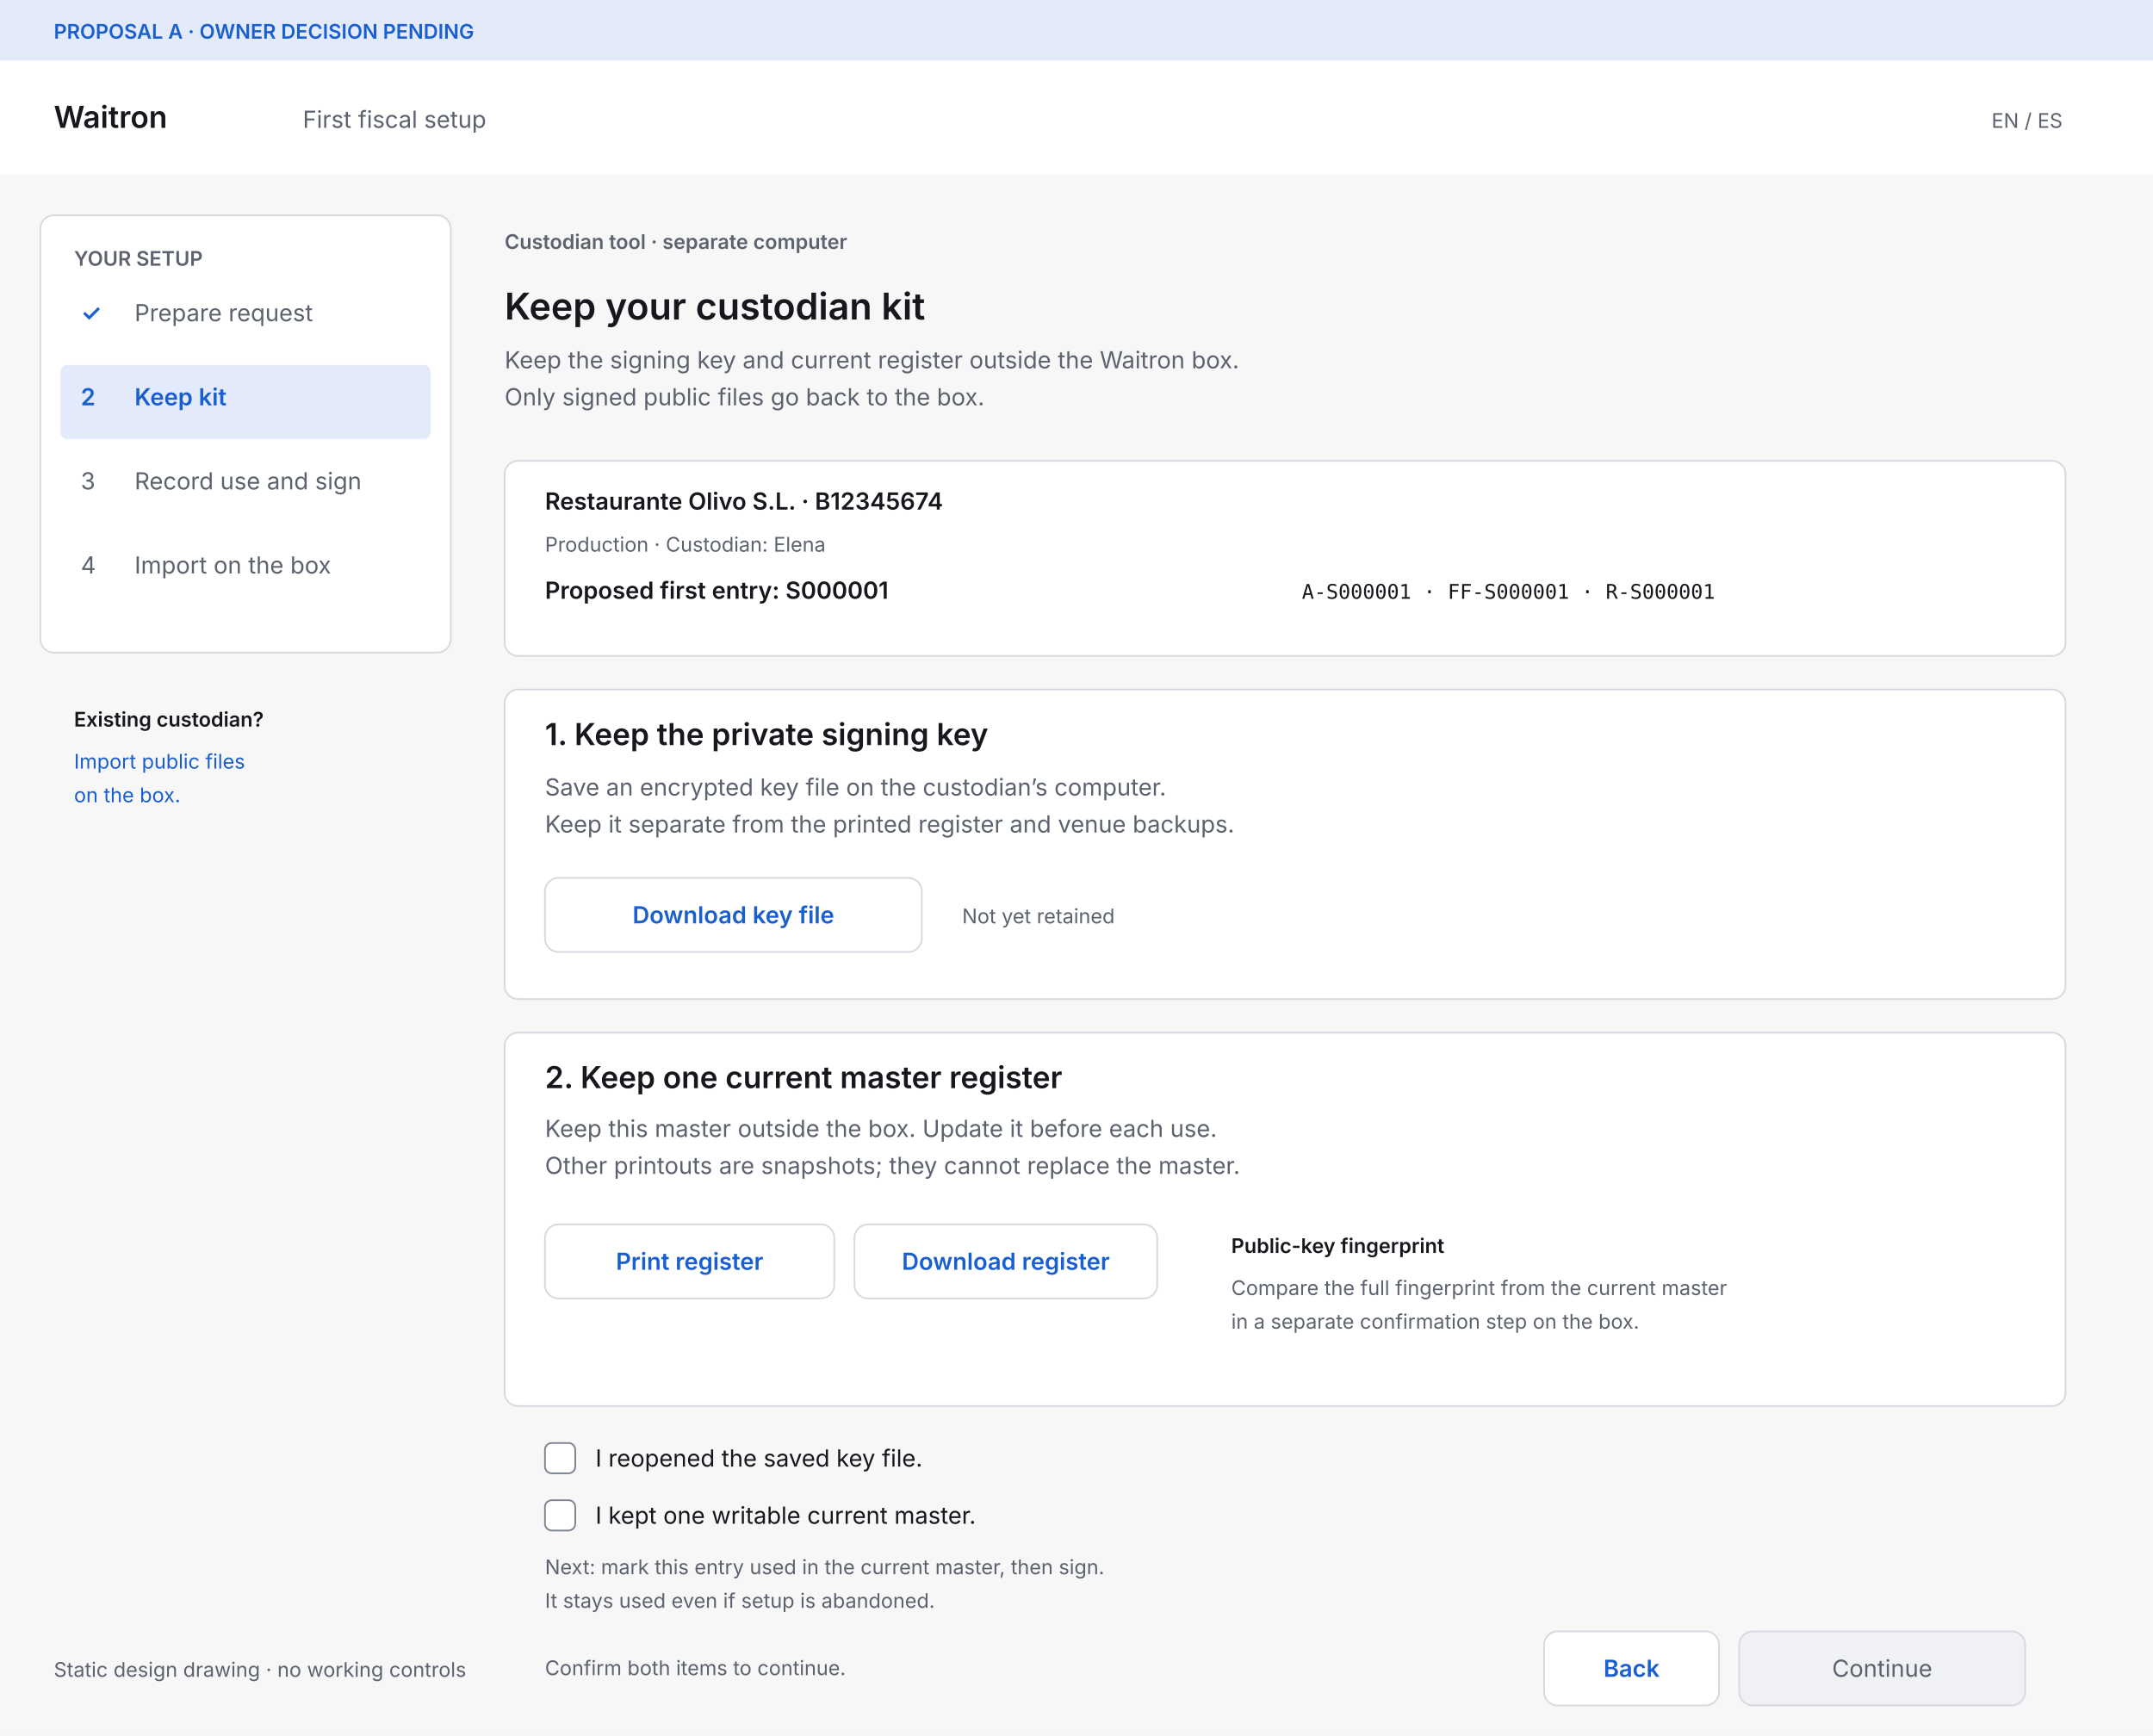
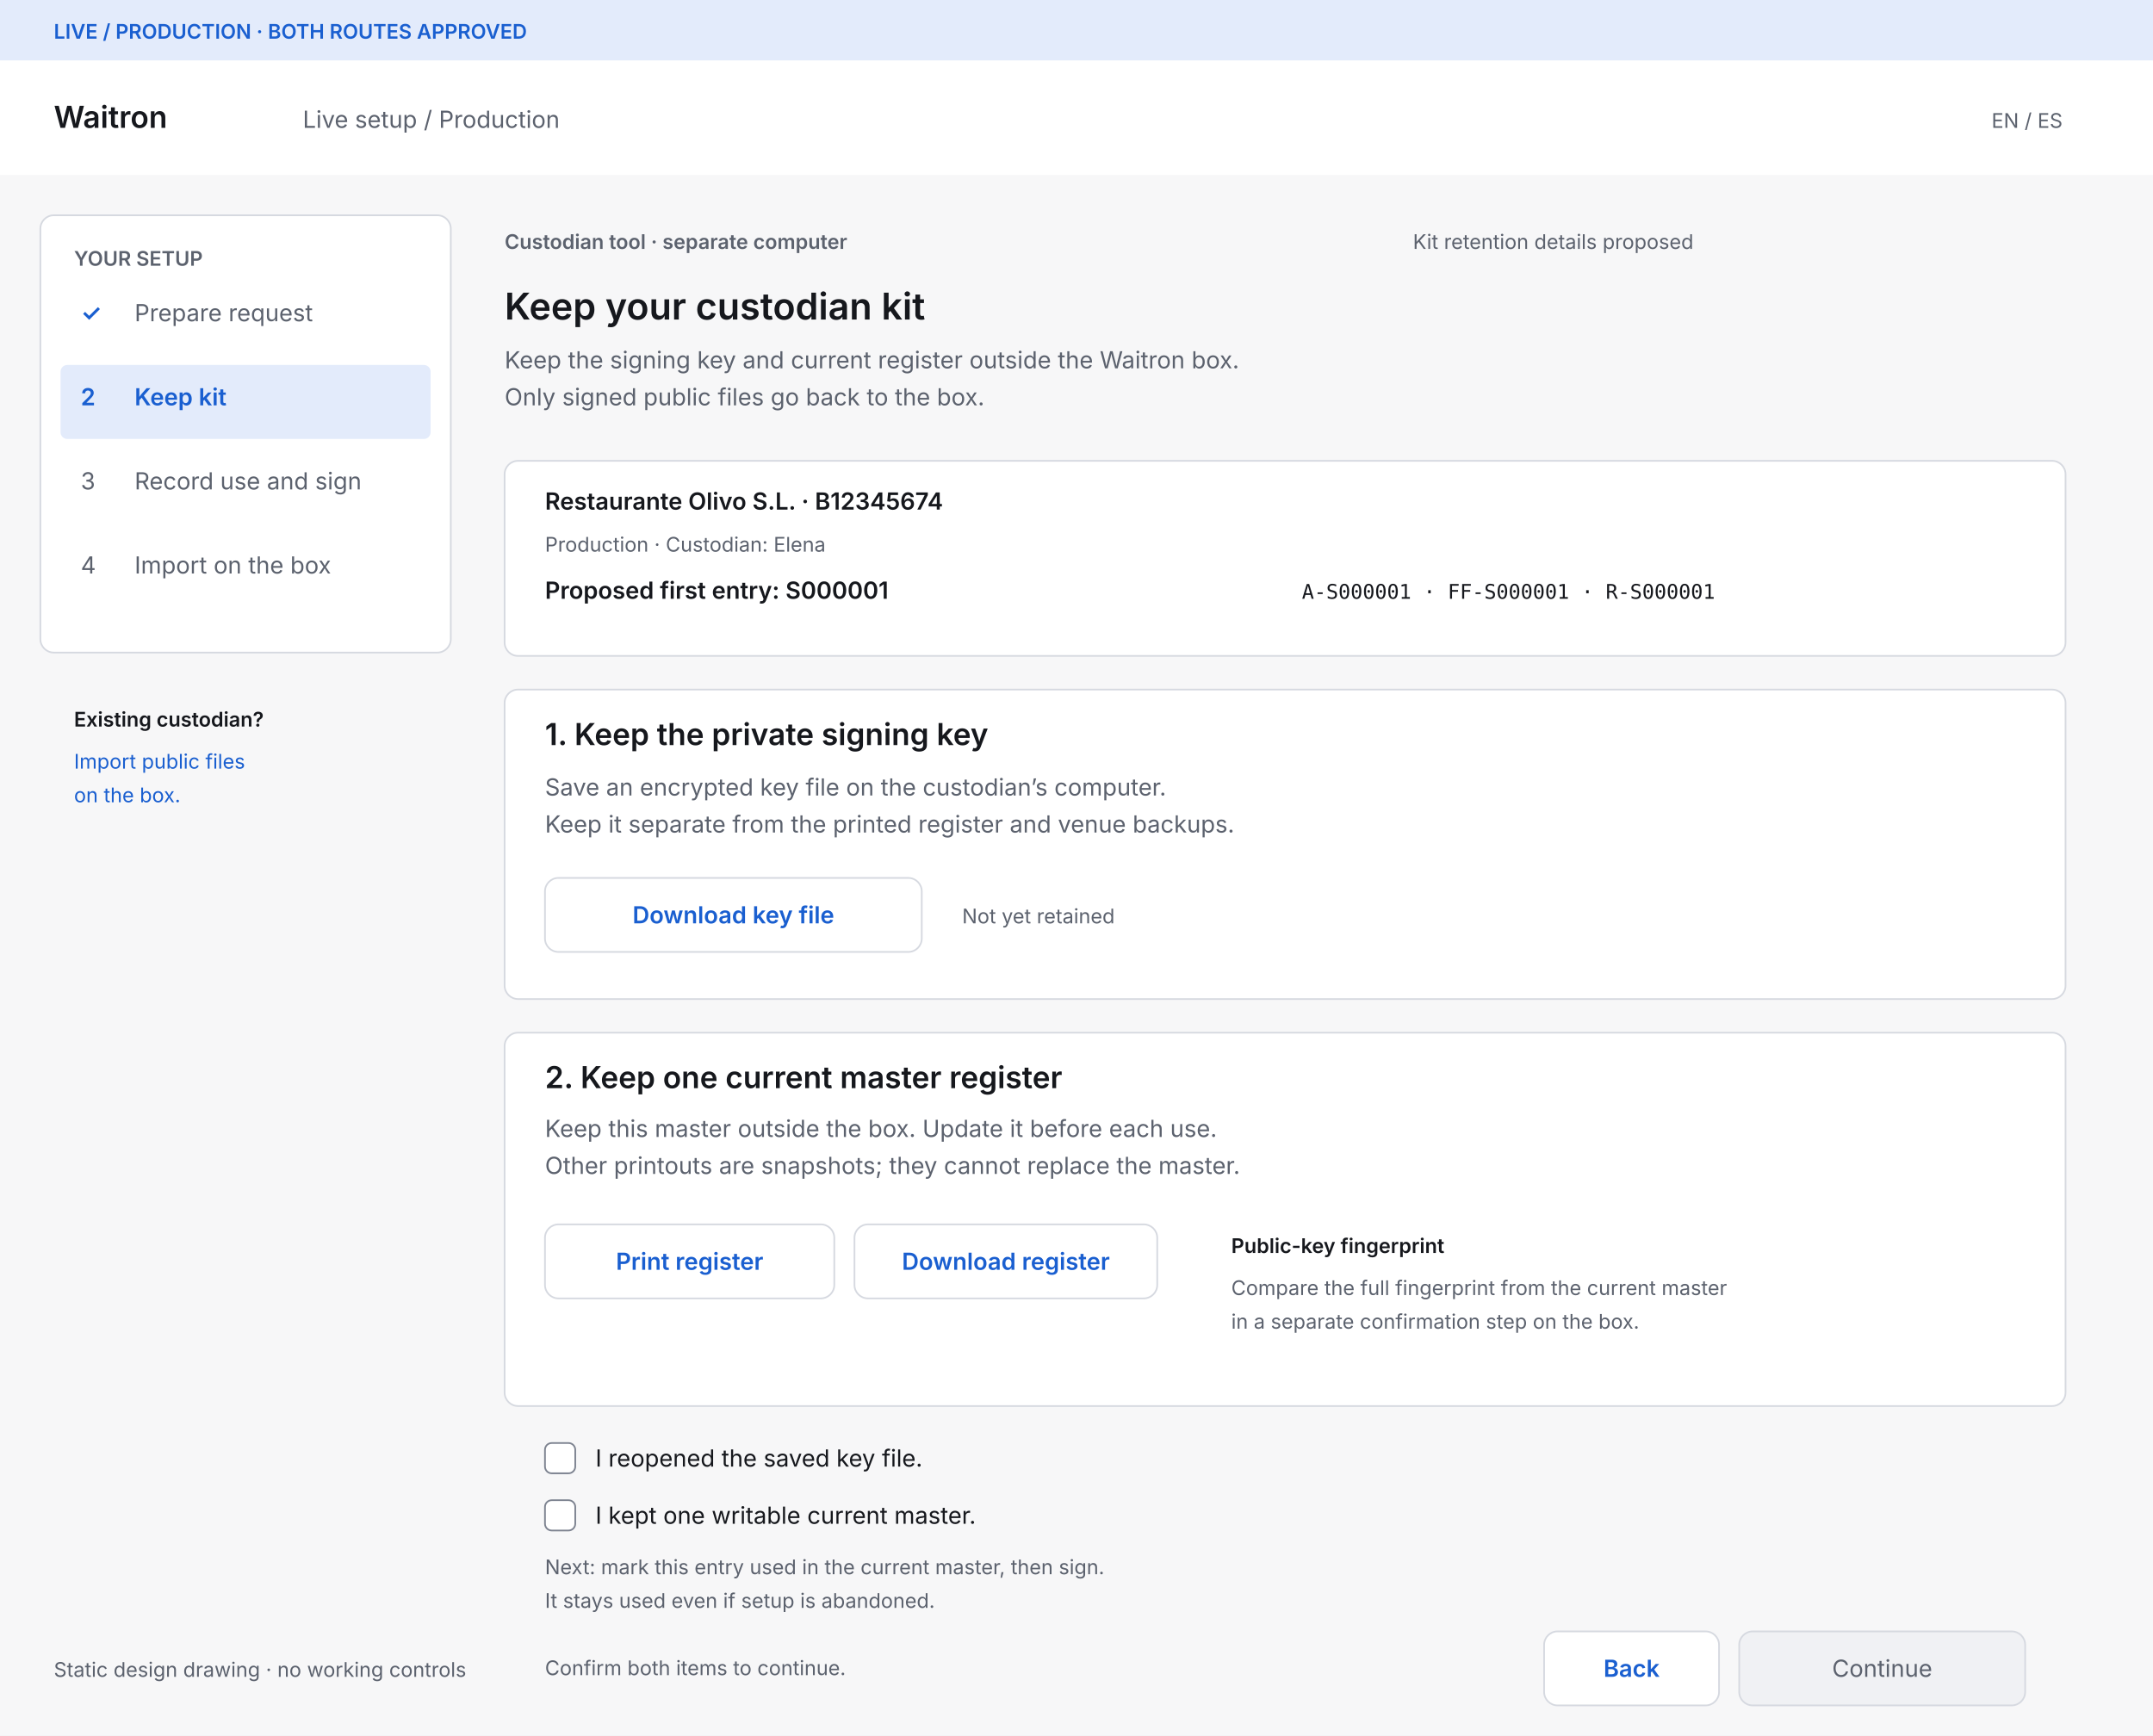
<svg xmlns="http://www.w3.org/2000/svg" width="1280" height="1032" viewBox="0 0 1280 1032" role="img" aria-labelledby="title desc" lang="en">
  <style>text{font-family:system-ui,-apple-system,Segoe UI,sans-serif;fill:#16181d;font-size:14px} .muted{fill:#5c626e}.small{font-size:12px}.heading{font-size:22px;font-weight:600}.group{font-size:18px;font-weight:600}.strong{font-weight:600}.link{fill:#1a5fd0}.mono{font-family:ui-monospace,SFMono-Regular,Menlo,monospace;font-size:12px}</style>
  <rect x="0" y="0" width="1280" height="1032" rx="0" fill="#f7f7f8" />
  <rect x="0" y="0" width="1280" height="36" rx="0" fill="#e3ebfb" />
-   <text x="32" y="23" class="small strong link">PROPOSAL A · OWNER DECISION PENDING</text>
+   <text x="32" y="23" class="small strong link">LIVE / PRODUCTION · BOTH ROUTES APPROVED</text>
  <rect x="0" y="36" width="1280" height="68" rx="0" fill="#ffffff" />
  <text x="32" y="76" class="group">Waitron</text>
-   <text x="180" y="76" class="muted">First fiscal setup</text>
+   <text x="180" y="76" class="muted">Live setup / Production</text>
  <text x="1184" y="76" class="small muted">EN / ES</text>
  <rect x="24" y="128" width="244" height="260" rx="8" fill="#ffffff" stroke="#d6d9e0" />
  <text x="44" y="158" class="small strong muted">YOUR SETUP</text>
  <text x="48" y="191" class="link strong">✓</text>
  <text x="80" y="191" class="muted">Prepare request</text>
  <rect x="36" y="217" width="220" height="44" rx="4" fill="#e3ebfb" />
  <text x="48" y="241" class="link strong">2</text>
  <text x="80" y="241" class="strong link">Keep kit</text>
  <text x="48" y="291" class="muted">3</text>
  <text x="80" y="291" class="muted">Record use and sign</text>
  <text x="48" y="341" class="muted">4</text>
  <text x="80" y="341" class="muted">Import on the box</text>
  <text x="44" y="432" class="small strong">Existing custodian?</text>
  <text x="44" y="457" class="small link">Import public files</text>
  <text x="44" y="477" class="small link">on the box.</text>
  <text x="300" y="148" class="small strong muted">Custodian tool · separate computer</text>
+   <text x="840" y="148" class="small muted">Kit retention details proposed</text>
  <text x="300" y="190" class="heading">Keep your custodian kit</text>
  <text x="300" y="219" class="muted">Keep the signing key and current register outside the Waitron box.</text>
  <text x="300" y="241" class="muted">Only signed public files go back to the box.</text>
  <rect x="300" y="274" width="928" height="116" rx="8" fill="#ffffff" stroke="#d6d9e0" />
  <text x="324" y="303" class="strong">Restaurante Olivo S.L. · B12345674</text>
  <text x="324" y="328" class="small muted">Production · Custodian: Elena</text>
  <text x="324" y="356" class="strong">Proposed first entry: S000001</text>
  <text x="774" y="356" class="mono">A-S000001 · FF-S000001 · R-S000001</text>
  <rect x="300" y="410" width="928" height="184" rx="8" fill="#ffffff" stroke="#d6d9e0" />
  <text x="324" y="443" class="group">1. Keep the private signing key</text>
  <text x="324" y="473" class="muted">Save an encrypted key file on the custodian’s computer.</text>
  <text x="324" y="495" class="muted">Keep it separate from the printed register and venue backups.</text>
  <rect x="324" y="522" width="224" height="44" rx="8" fill="#ffffff" stroke="#d6d9e0" />
  <text x="436.0" y="549" text-anchor="middle" class="link strong">Download key file</text>
  <text x="572" y="549" class="small muted">Not yet retained</text>
  <rect x="300" y="614" width="928" height="222" rx="8" fill="#ffffff" stroke="#d6d9e0" />
  <text x="324" y="647" class="group">2. Keep one current master register</text>
  <text x="324" y="676" class="muted">Keep this master outside the box. Update it before each use.</text>
  <text x="324" y="698" class="muted">Other printouts are snapshots; they cannot replace the master.</text>
  <rect x="324" y="728" width="172" height="44" rx="8" fill="#ffffff" stroke="#d6d9e0" />
  <text x="410.0" y="755" text-anchor="middle" class="link strong">Print register</text>
  <rect x="508" y="728" width="180" height="44" rx="8" fill="#ffffff" stroke="#d6d9e0" />
  <text x="598.0" y="755" text-anchor="middle" class="link strong">Download register</text>
  <text x="732" y="745" class="small strong">Public-key fingerprint</text>
  <text x="732" y="770" class="small muted">Compare the full fingerprint from the current master</text>
  <text x="732" y="790" class="small muted">in a separate confirmation step on the box.</text>
  <rect x="324" y="858" width="18" height="18" rx="4" fill="#ffffff" stroke="#7d8390" />
  <text x="354" y="872">I reopened the saved key file.</text>
  <rect x="324" y="892" width="18" height="18" rx="4" fill="#ffffff" stroke="#7d8390" />
  <text x="354" y="906">I kept one writable current master.</text>
  <text x="324" y="936" class="small muted">Next: mark this entry used in the current master, then sign.</text>
  <text x="324" y="956" class="small muted">It stays used even if setup is abandoned.</text>
  <text x="324" y="996" class="small muted">Confirm both items to continue.</text>
  <rect x="918" y="970" width="104" height="44" rx="8" fill="#ffffff" stroke="#d6d9e0" />
  <text x="970.0" y="997" text-anchor="middle" class="link strong">Back</text>
  <rect x="1034" y="970" width="170" height="44" rx="8" fill="#f0f1f4" stroke="#d6d9e0" />
  <text x="1119.0" y="997" text-anchor="middle" class="muted">Continue</text>
  <text x="32" y="997" class="small muted">Static design drawing · no working controls</text>
</svg>
